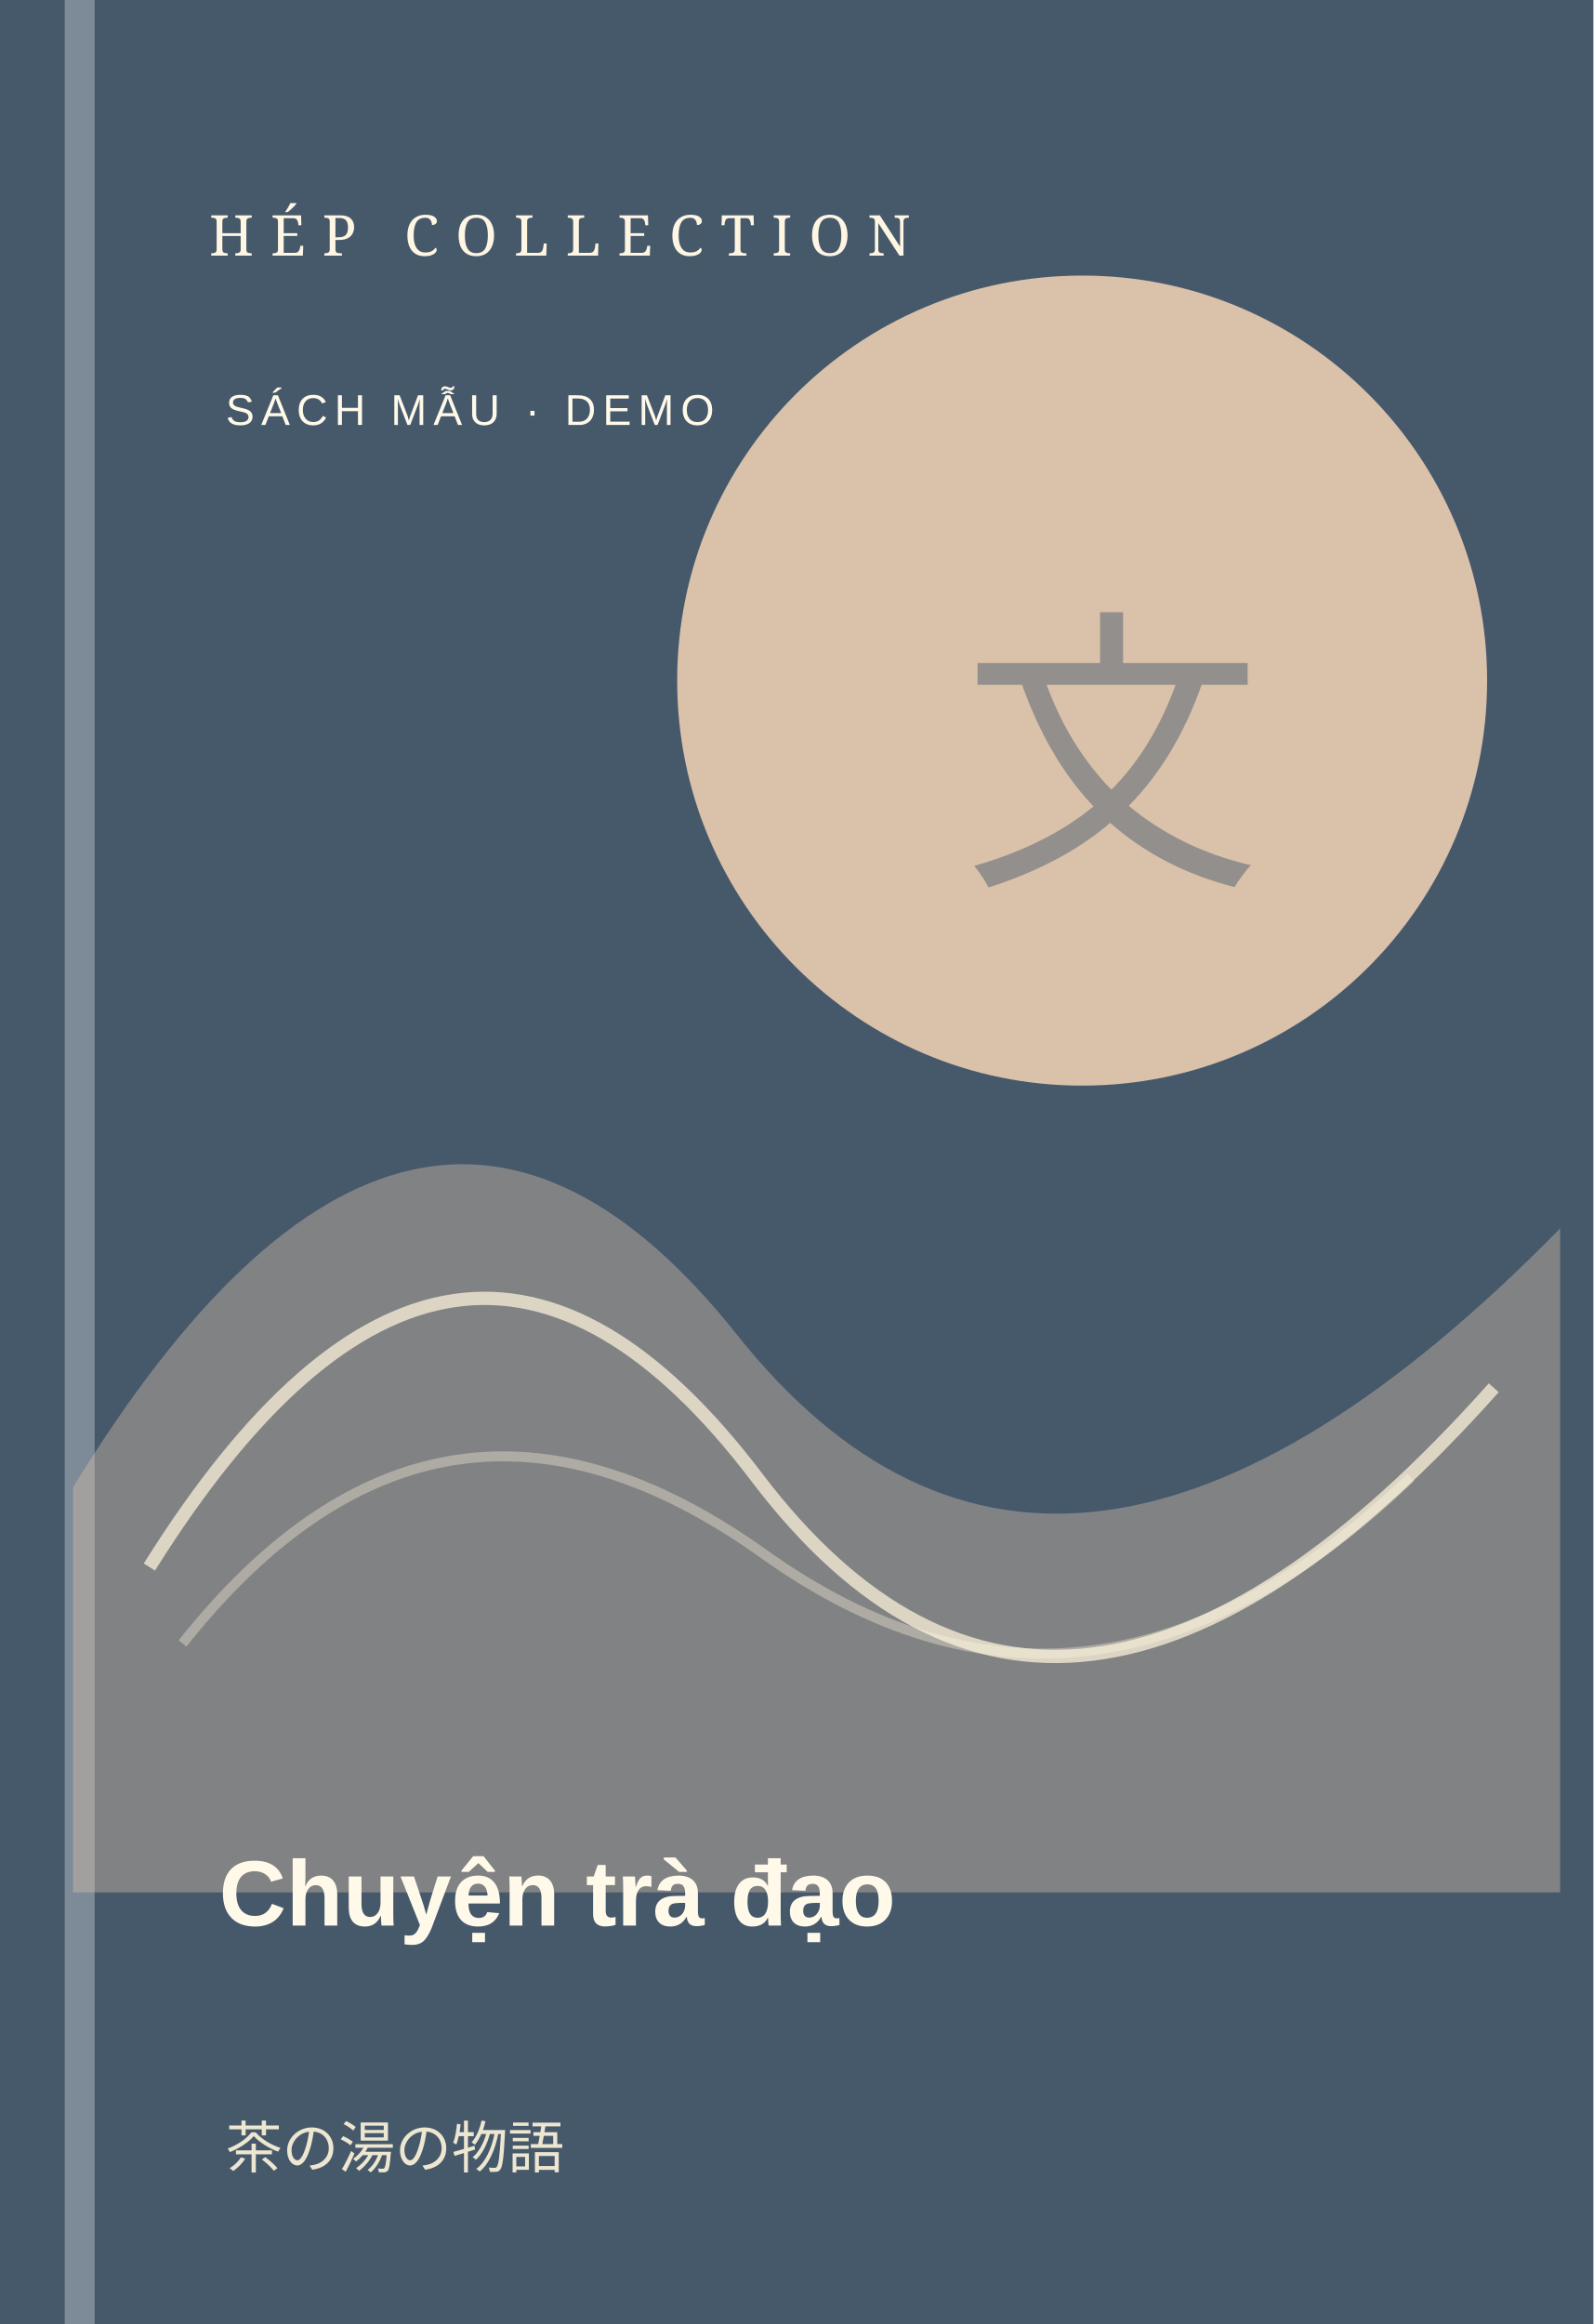
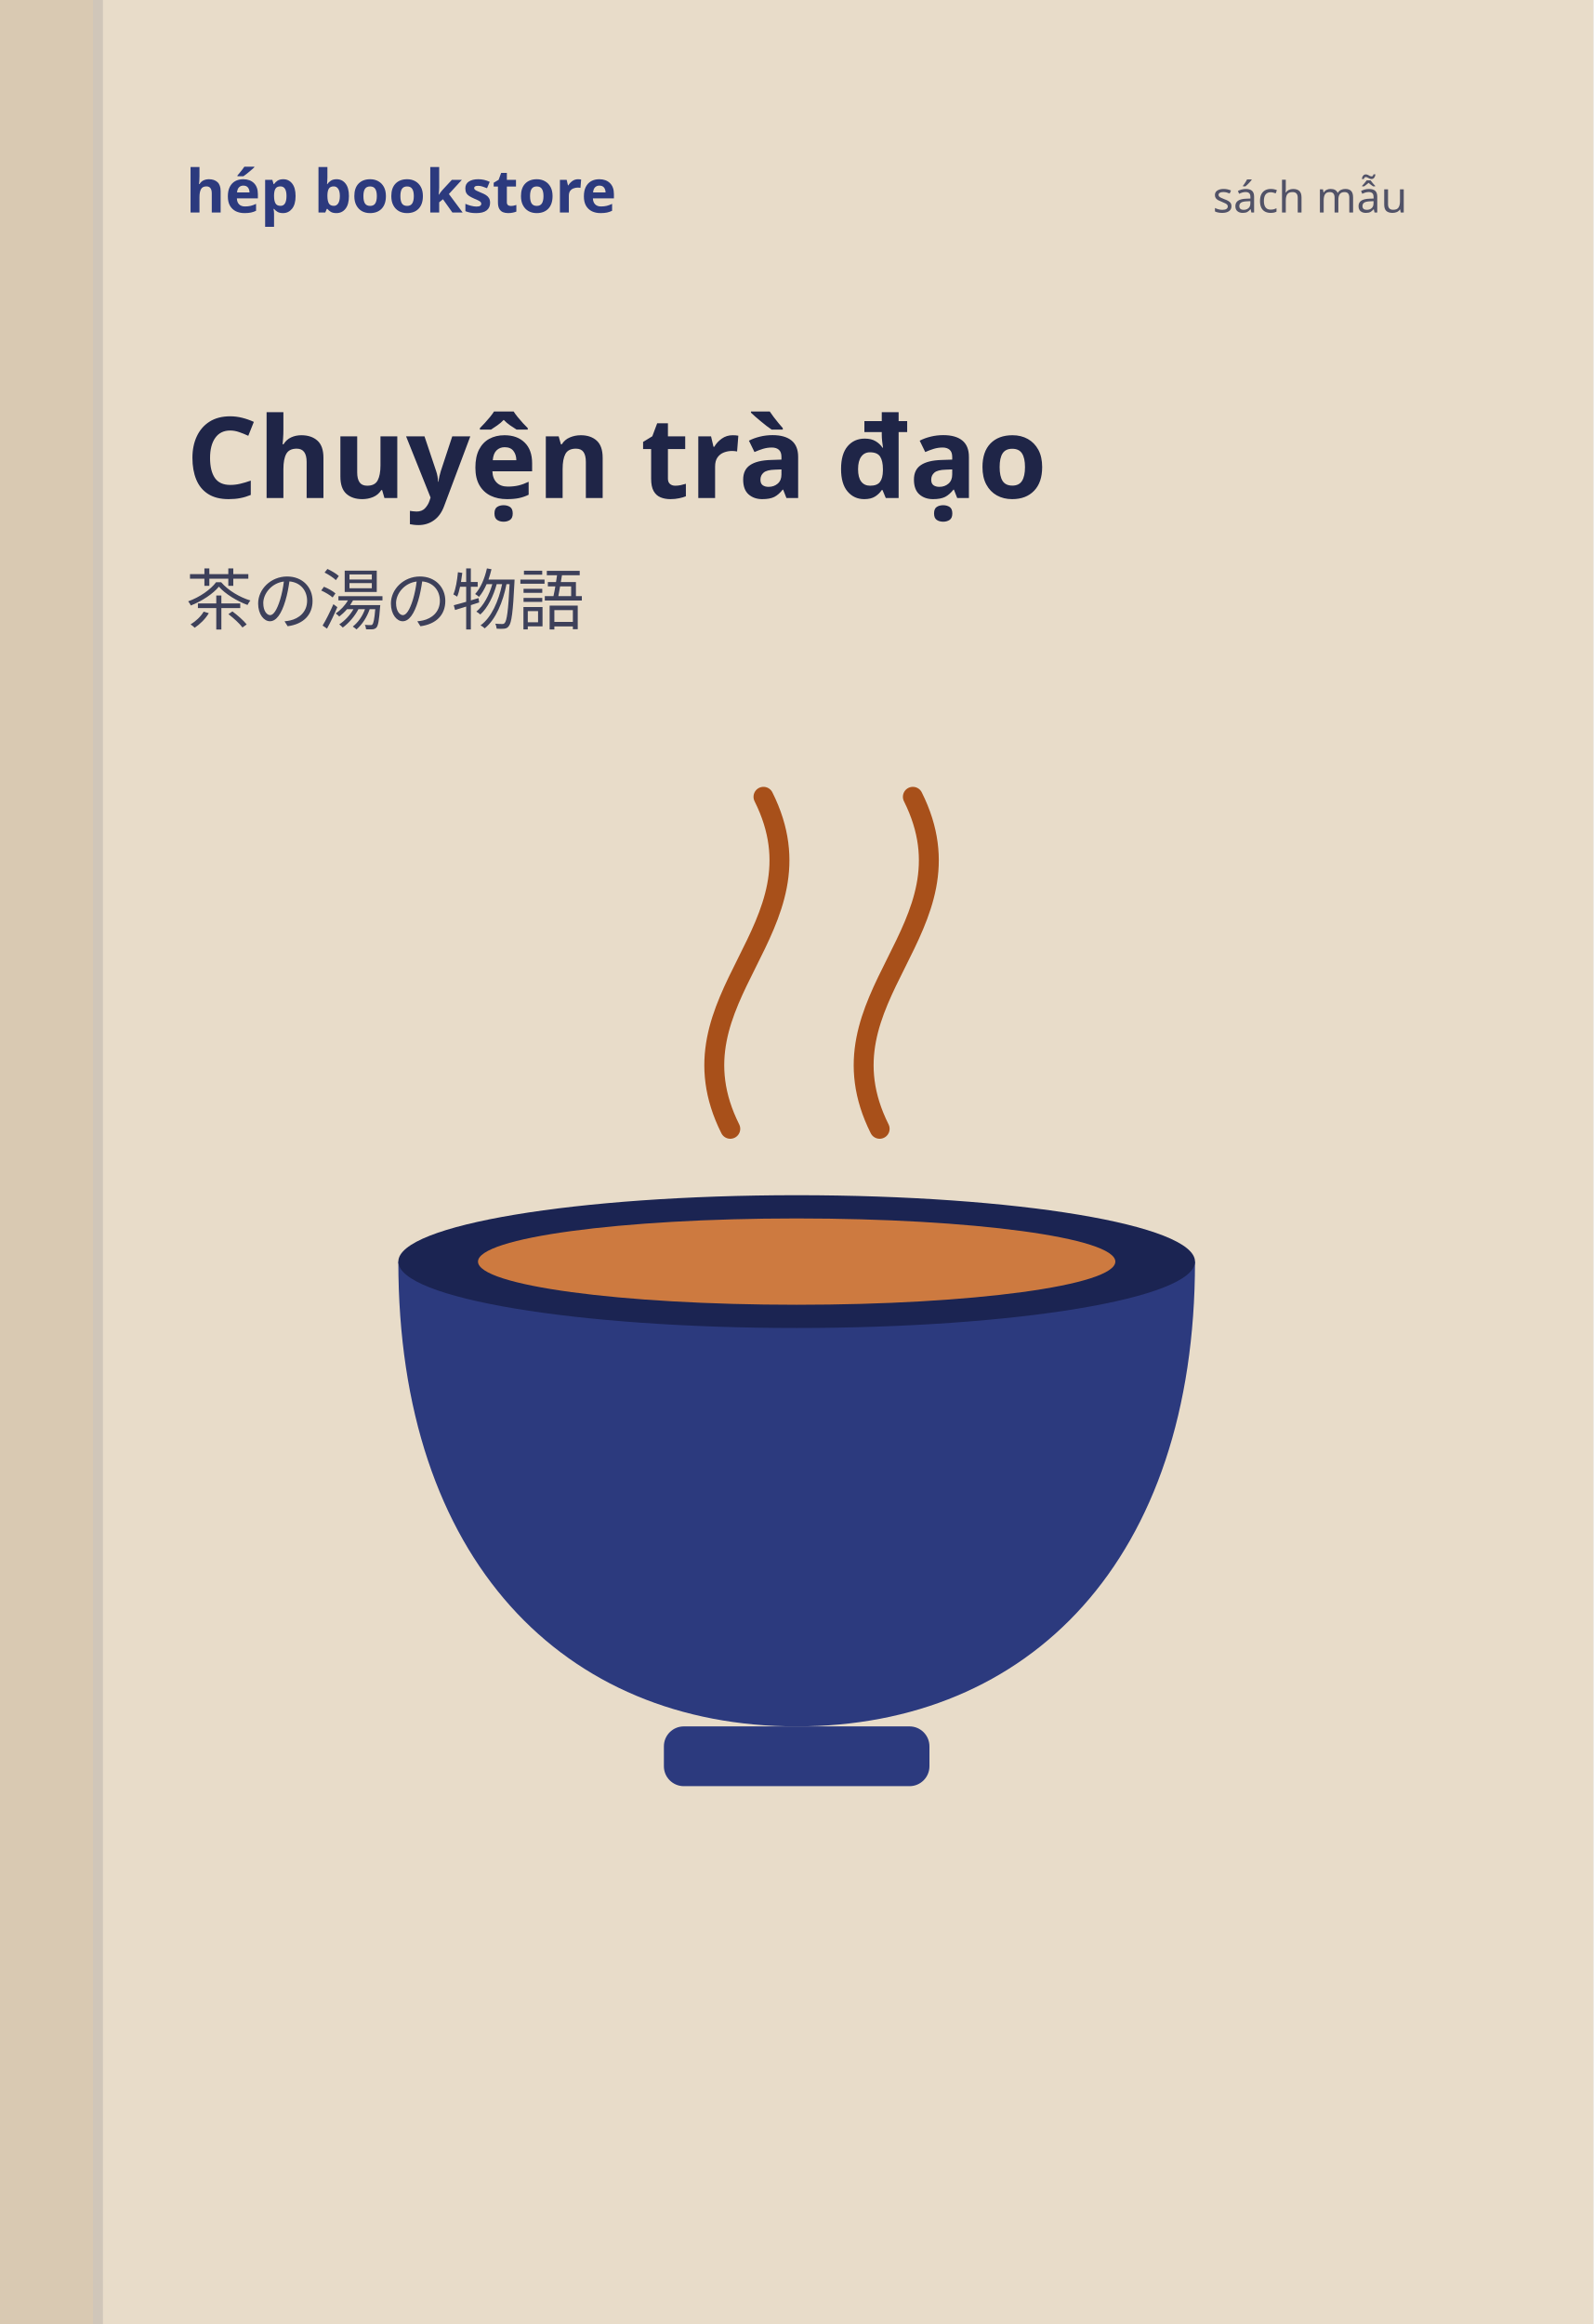
<svg xmlns="http://www.w3.org/2000/svg" width="480" height="700" viewBox="0 0 480 700" role="img" aria-label="Bìa minh họa Chuyện trà đạo">
-   <rect width="480" height="700" fill="#46596b" />
-   <path d="M24 0 L24 700" stroke="#ffffff" stroke-opacity=".3" stroke-width="9" />
-   <circle cx="326" cy="205" r="122" fill="#d9c1aa" />
-   <path d="M22 448 Q125 280 222 402 T470 370 L470 570 L22 570" fill="#d9c1aa" fill-opacity=".4" />
-   <path d="M45 472 Q137 325 228 445 T450 418" fill="none" stroke="#fff5dc" stroke-opacity=".72" stroke-width="4" />
-   <path d="M55 495 Q132 398 230 468 T425 445" fill="none" stroke="#fff5dc" stroke-opacity=".35" stroke-width="3" />
-   <text x="63" y="77" font-family="Georgia,serif" font-size="17" letter-spacing="5" fill="#fff5e3">HÉP COLLECTION</text>
-   <text x="66" y="580" font-family="Arial,sans-serif" font-weight="bold" font-size="28" fill="#fff9e9">Chuyện trà đạo</text>
-   <text x="66" y="615" font-family="Arial,sans-serif" font-weight="bold" font-size="26" fill="#fff9e9" />
-   <text x="68" y="653" font-family="sans-serif" font-size="17" fill="#fff5dc" opacity=".9">茶の湯の物語</text>
-   <text x="290" y="260" font-family="serif" font-size="90" fill="#46596b" fill-opacity=".48">文</text>
-   <text x="68" y="128" font-family="Arial" font-size="13" fill="#fff9e9" letter-spacing="2">SÁCH MẪU · DEMO</text>
+   <rect width="480" height="700" fill="#e8dcc9" />
+   <path d="M120 380 H360 C360 470 310 520 240 520 C170 520 120 470 120 380Z" fill="#2c3a7e" />
+   <ellipse cx="240" cy="380" rx="120" ry="20" fill="#1b2452" />
+   <ellipse cx="240" cy="380" rx="96" ry="13" fill="#ec8a3d" fill-opacity=".85" />
+   <rect x="200" y="520" width="80" height="18" rx="6" fill="#2c3a7e" />
+   <path d="M220 340 C200 300 250 280 230 240 M265 340 C245 300 295 280 275 240" fill="none" stroke="#a8501a" stroke-width="6" stroke-linecap="round" />
+   <rect width="28" height="700" fill="#d9c9b2" />
+   <rect x="28" width="3" height="700" fill="#1f2547" fill-opacity=".12" />
+   <text x="56" y="64" font-family="'Baloo 2','Be Vietnam Pro','Segoe UI',system-ui,sans-serif" font-weight="600" font-size="18" fill="#2c3a7e">hép bookstore</text>
+   <text x="424" y="64" text-anchor="end" font-family="'Baloo 2','Be Vietnam Pro','Segoe UI',system-ui,sans-serif" font-size="13" fill="#1f2547" fill-opacity=".75">sách mẫu</text>
+   <text x="56" y="150" font-family="'Baloo 2','Be Vietnam Pro','Segoe UI',system-ui,sans-serif" font-weight="700" font-size="34" fill="#1f2547">Chuyện trà đạo</text>
+   <text x="56" y="188" font-family="'Zen Maru Gothic','Hiragino Maru Gothic ProN','Noto Sans JP',sans-serif" font-weight="500" font-size="20" fill="#1f2547" fill-opacity=".85" lang="ja">茶の湯の物語</text>
</svg>
